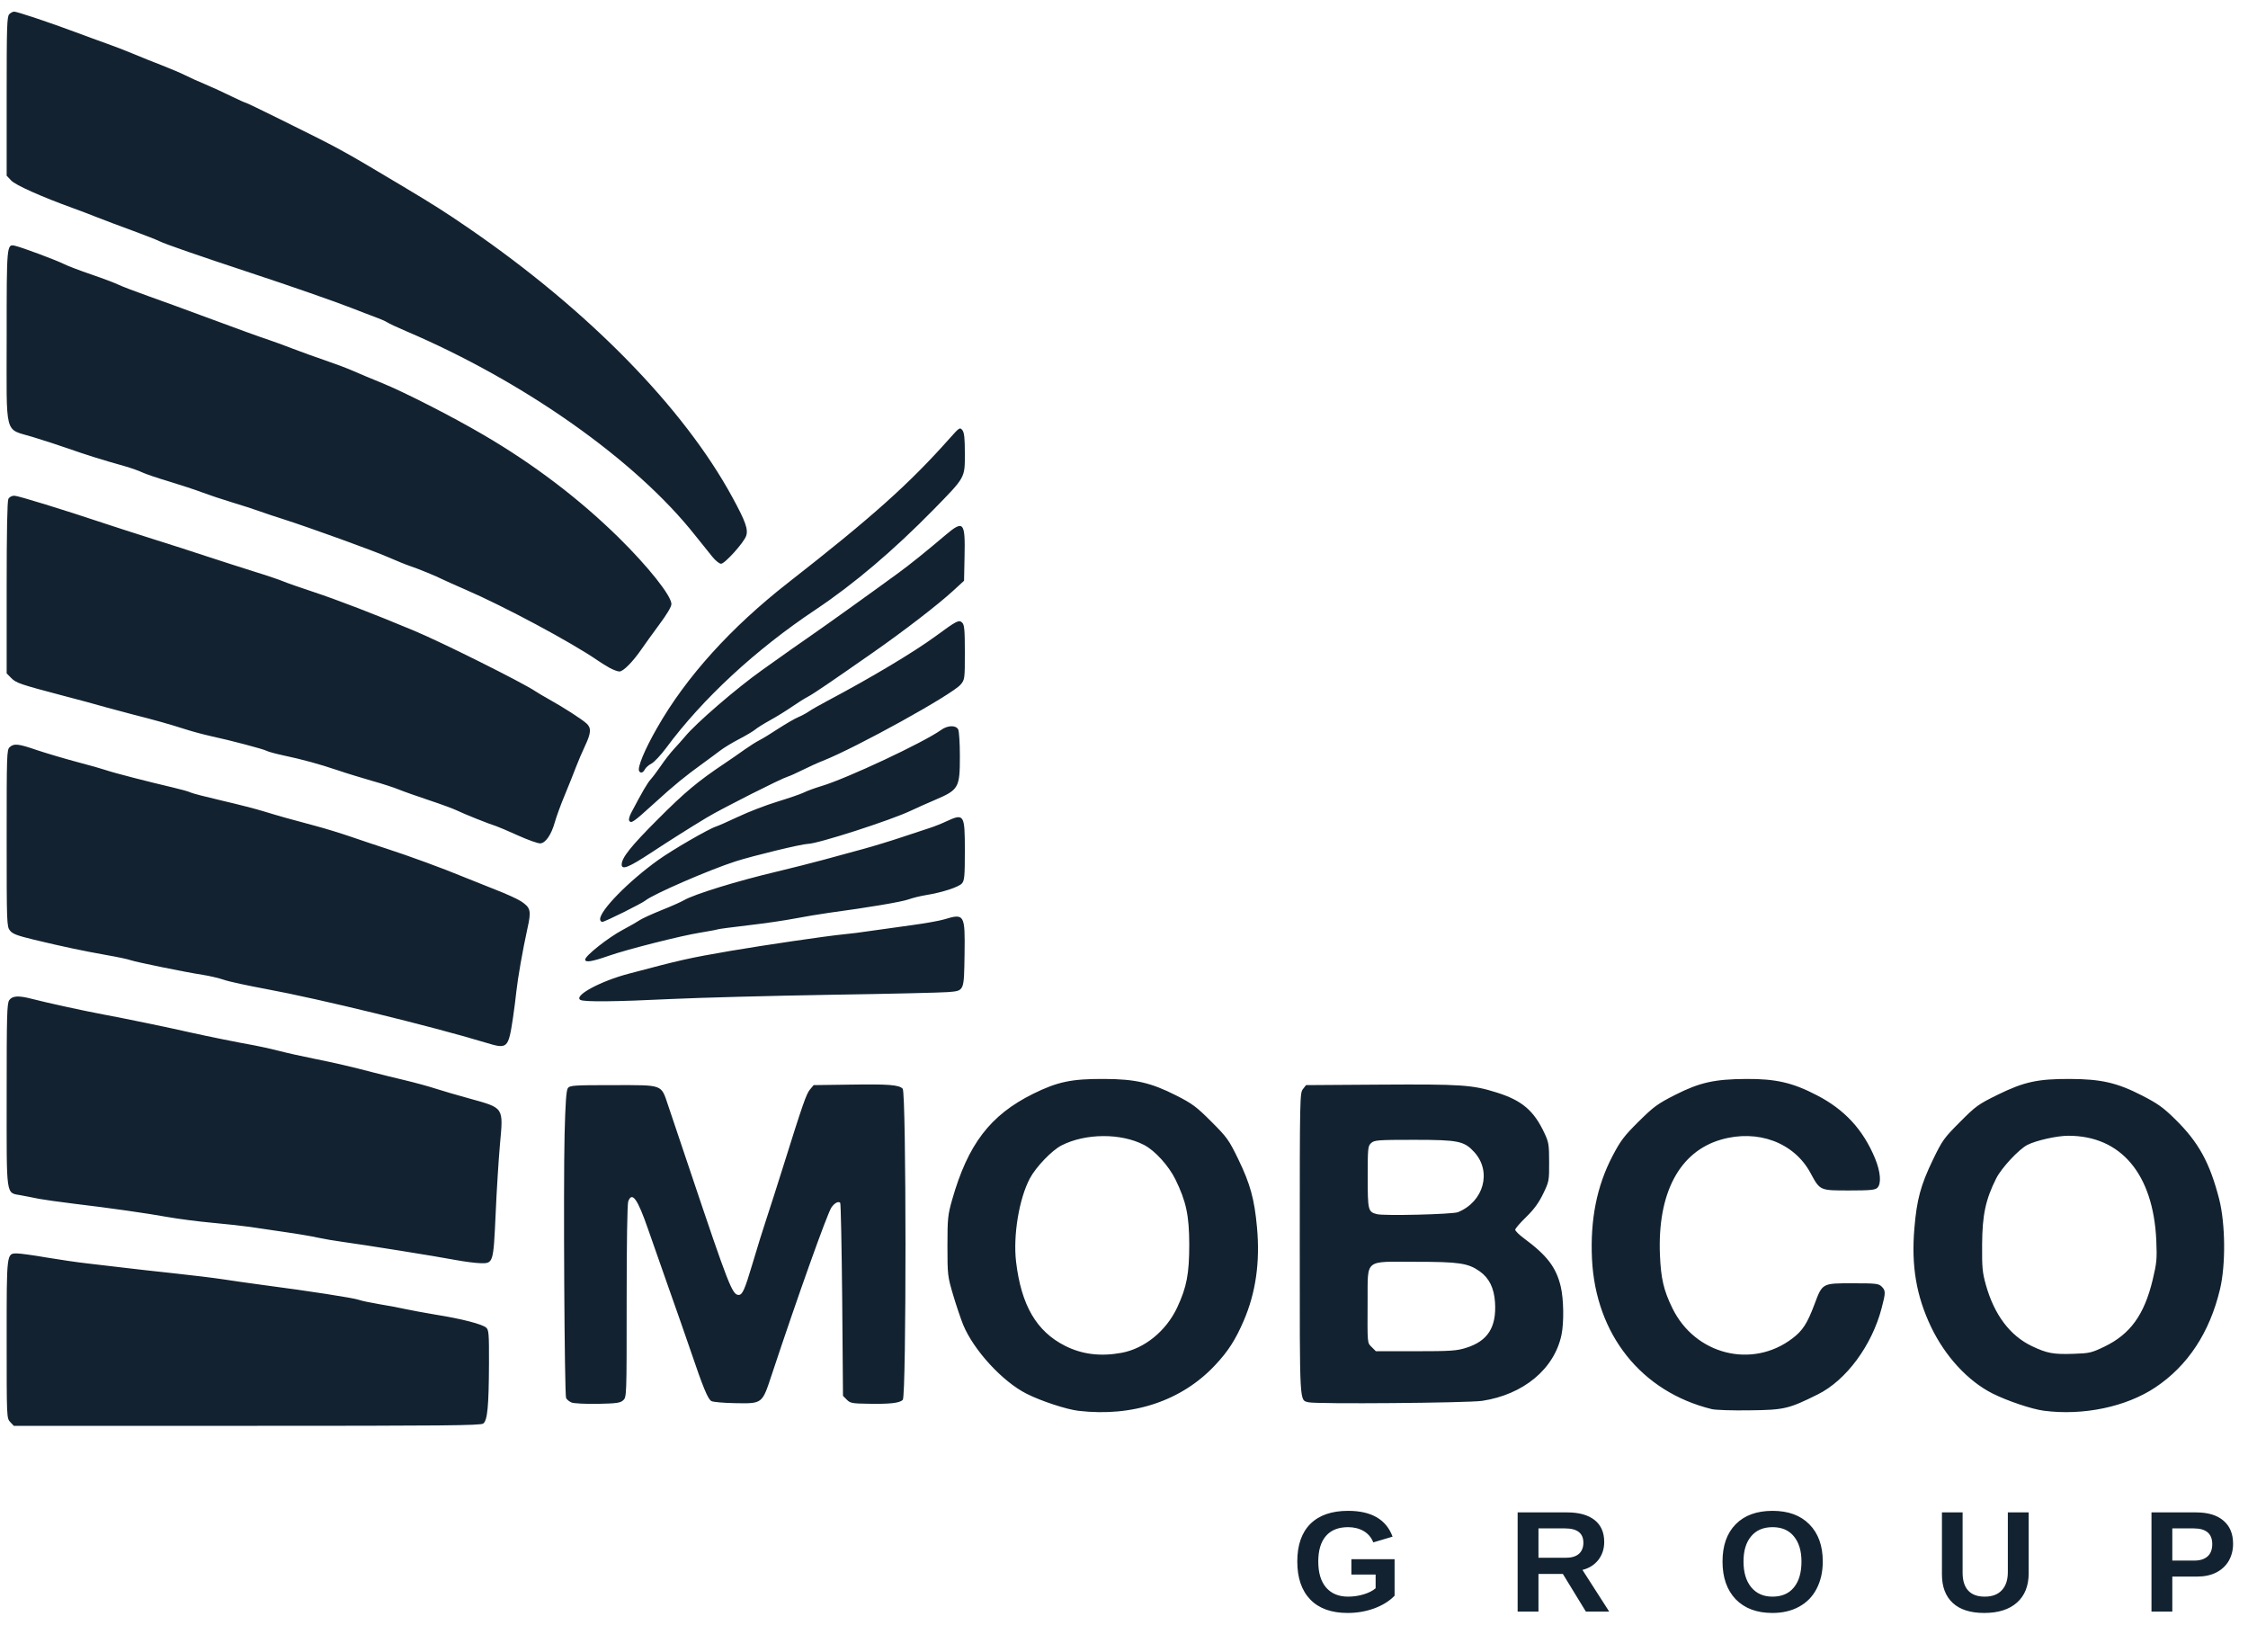
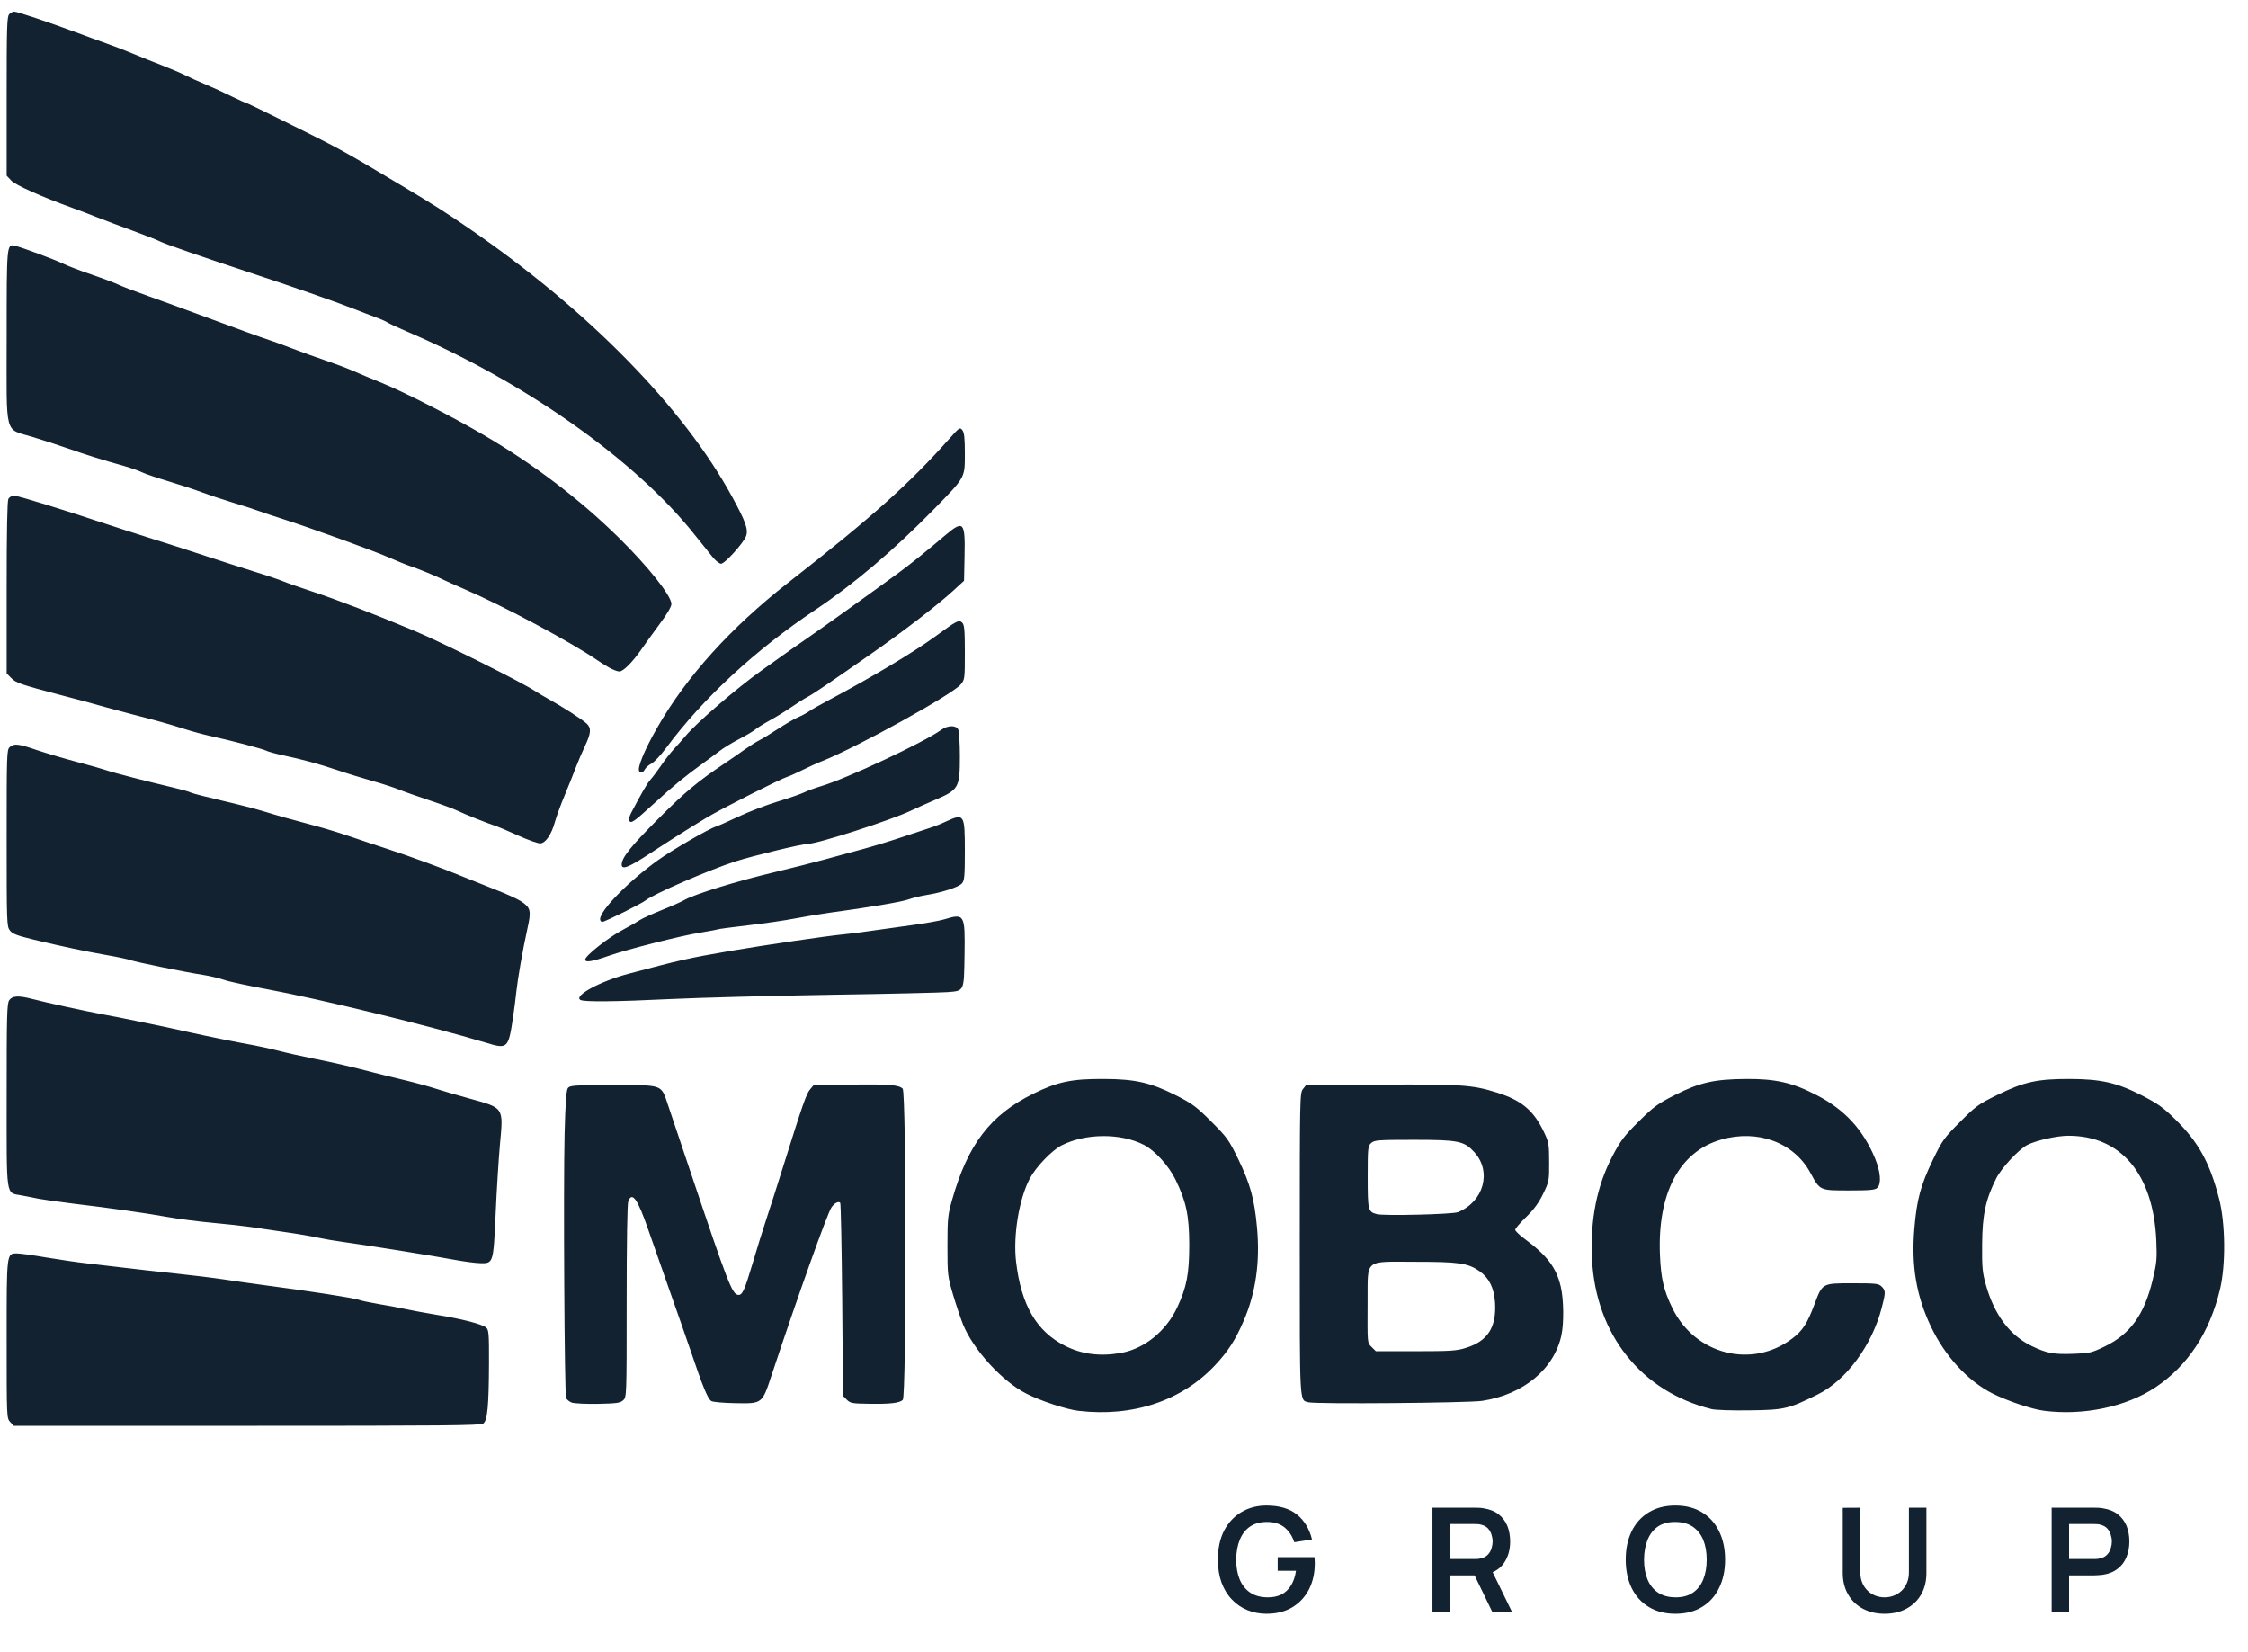
<svg xmlns="http://www.w3.org/2000/svg" viewBox="8 6 226 166" role="img" aria-label="MOBCO Group">
  <path fill="#122230" d="M9.03,148.95C8.67,148.56 8.67,148.54 8.67,140.65C8.67,131.84 8.65,132.00 9.73,132.00C10.03,132.00 11.36,132.18 12.68,132.41C14.00,132.63 15.83,132.90 16.75,133.00C17.67,133.10 19.28,133.29 20.33,133.42C21.39,133.55 23.71,133.81 25.50,134.00C27.29,134.19 29.50,134.46 30.42,134.60C31.33,134.74 33.13,135.00 34.42,135.17C39.09,135.78 43.60,136.48 44.06,136.66C44.32,136.76 45.25,136.95 46.13,137.10C47.01,137.24 48.18,137.46 48.74,137.59C49.29,137.71 50.69,137.97 51.83,138.16C54.41,138.57 56.49,139.11 56.88,139.46C57.14,139.69 57.17,140.08 57.16,143.07C57.14,147.35 57.01,148.79 56.58,149.10C56.32,149.30 52.52,149.33 32.83,149.33L9.39,149.33L9.03,148.95ZM116.42,147.82C115.22,147.68 112.63,146.83 111.20,146.10C108.78,144.88 105.89,141.73 104.83,139.17C104.59,138.57 104.13,137.22 103.82,136.17C103.27,134.30 103.25,134.17 103.25,131.25C103.25,128.47 103.29,128.13 103.72,126.61C105.31,121.02 107.55,118.09 111.87,115.95C114.32,114.74 115.75,114.44 119.00,114.46C122.14,114.47 123.69,114.83 126.23,116.11C127.88,116.95 128.27,117.24 129.78,118.75C131.37,120.34 131.54,120.58 132.49,122.53C133.69,125.01 134.11,126.53 134.37,129.37C134.69,132.87 134.25,135.97 133.02,138.80C132.21,140.68 131.46,141.85 130.17,143.22C126.81,146.82 121.89,148.46 116.42,147.82ZM213.47,147.81C212.28,147.66 209.79,146.82 208.32,146.08C205.83,144.82 203.55,142.34 202.13,139.37C200.65,136.26 200.14,133.25 200.46,129.48C200.70,126.59 201.09,125.14 202.32,122.59C203.27,120.63 203.43,120.40 205.04,118.79C206.64,117.18 206.88,117.01 208.83,116.05C211.48,114.75 212.85,114.45 216.08,114.46C219.22,114.47 220.82,114.83 223.34,116.12C224.91,116.93 225.46,117.31 226.67,118.50C229.03,120.82 230.15,122.85 231.10,126.53C231.73,129.01 231.77,133.12 231.19,135.58C230.15,139.95 227.96,143.28 224.68,145.47C221.75,147.42 217.44,148.33 213.47,147.81ZM180.09,147.65C173.02,145.91 168.43,140.17 168.05,132.58C167.86,128.61 168.53,125.23 170.11,122.21C170.93,120.65 171.27,120.20 172.74,118.74C174.27,117.23 174.64,116.96 176.43,116.05C178.88,114.81 180.37,114.48 183.55,114.46C186.53,114.44 188.22,114.83 190.66,116.10C193.45,117.54 195.30,119.55 196.50,122.43C197.06,123.79 197.16,124.98 196.74,125.40C196.52,125.62 196.02,125.67 193.92,125.67C190.93,125.67 190.98,125.69 190.02,123.92C188.37,120.85 184.71,119.49 181.02,120.56C176.83,121.77 174.62,125.95 174.88,132.16C174.98,134.54 175.26,135.72 176.13,137.50C178.41,142.18 184.15,143.63 188.20,140.54C189.23,139.76 189.69,139.04 190.41,137.13C191.22,134.97 191.17,135.00 194.27,135.00C196.61,135.00 196.86,135.03 197.17,135.33C197.58,135.74 197.58,135.93 197.17,137.49C196.19,141.25 193.61,144.75 190.75,146.17C187.81,147.63 187.38,147.73 183.92,147.77C182.17,147.80 180.45,147.74 180.09,147.65ZM65.47,146.99C65.23,146.89 64.98,146.69 64.91,146.53C64.75,146.14 64.63,125.40 64.76,120.05C64.84,116.86 64.93,115.60 65.09,115.38C65.29,115.11 65.67,115.08 69.65,115.08C74.74,115.08 74.44,114.97 75.17,117.12C75.41,117.83 76.41,120.82 77.40,123.75C81.25,135.21 81.62,136.17 82.26,136.17C82.64,136.17 82.87,135.66 83.67,132.97C84.11,131.47 84.74,129.46 85.06,128.50C85.38,127.54 86.14,125.17 86.74,123.25C88.70,116.99 89.07,115.93 89.44,115.51L89.80,115.08L93.44,115.03C97.37,114.97 98.36,115.05 98.75,115.44C99.12,115.81 99.13,146.34 98.76,146.72C98.44,147.04 97.47,147.15 95.30,147.11C93.68,147.09 93.47,147.05 93.13,146.70L92.75,146.32L92.67,136.68C92.62,131.37 92.53,126.97 92.47,126.91C92.28,126.72 91.88,126.94 91.58,127.39C91.14,128.07 88.21,136.28 85.58,144.21C84.61,147.14 84.67,147.10 81.88,147.05C80.76,147.03 79.69,146.94 79.52,146.84C79.17,146.66 78.68,145.47 77.42,141.75C76.98,140.47 75.95,137.50 75.12,135.17C74.30,132.83 73.42,130.32 73.16,129.58C72.10,126.52 71.55,125.74 71.16,126.76C71.06,127.02 71.00,130.96 71.00,136.82C71.00,146.35 71.00,146.45 70.65,146.76C70.36,147.03 69.99,147.08 68.11,147.12C66.89,147.14 65.72,147.08 65.47,146.99ZM139.54,146.96C138.63,146.72 138.67,147.42 138.67,131.07C138.67,116.35 138.68,115.86 138.99,115.48L139.30,115.08L146.78,115.03C154.90,114.98 156.01,115.05 158.46,115.82C161.02,116.62 162.22,117.65 163.28,119.93C163.70,120.82 163.74,121.10 163.74,122.83C163.75,124.70 163.73,124.78 163.14,126.00C162.71,126.89 162.23,127.56 161.44,128.33C160.83,128.92 160.33,129.50 160.33,129.62C160.33,129.73 160.71,130.11 161.18,130.46C163.54,132.20 164.45,133.40 164.91,135.34C165.21,136.61 165.24,138.96 164.98,140.20C164.25,143.63 161.15,146.19 157.00,146.82C155.58,147.03 140.26,147.16 139.54,146.96ZM120.76,141.99C123.07,141.56 125.23,139.80 126.34,137.45C127.31,135.38 127.56,134.04 127.56,131.08C127.55,128.17 127.25,126.77 126.17,124.56C125.49,123.18 124.10,121.65 123.01,121.09C120.68,119.89 117.14,119.91 114.72,121.14C113.75,121.64 112.16,123.29 111.54,124.45C110.45,126.50 109.84,130.19 110.15,132.84C110.67,137.21 112.20,139.83 115.06,141.28C116.78,142.15 118.62,142.38 120.76,141.99ZM219.56,141.37C222.16,140.12 223.57,138.18 224.42,134.64C224.83,132.92 224.86,132.56 224.78,130.67C224.47,124.02 221.23,120.17 215.94,120.17C214.79,120.17 212.71,120.64 211.82,121.09C210.96,121.53 209.22,123.40 208.69,124.45C207.62,126.58 207.29,128.12 207.27,131.08C207.25,133.42 207.30,133.93 207.65,135.17C208.49,138.16 210.07,140.27 212.28,141.32C213.79,142.04 214.43,142.16 216.46,142.09C218.06,142.04 218.27,141.99 219.56,141.37ZM155.36,141.50C157.57,140.82 158.46,139.43 158.30,136.91C158.20,135.46 157.71,134.47 156.75,133.79C155.58,132.97 154.66,132.84 150.30,132.84C145.09,132.83 145.52,132.49 145.49,136.75C145.47,141.19 145.45,140.96 145.91,141.42L146.32,141.83L150.31,141.83C153.81,141.83 154.43,141.79 155.36,141.50ZM53.75,132.65C52.05,132.32 44.60,131.13 42.33,130.82C41.65,130.73 40.59,130.55 39.99,130.42C39.38,130.28 37.85,130.02 36.57,129.84C35.29,129.66 33.74,129.43 33.11,129.33C32.48,129.24 30.80,129.05 29.36,128.92C27.93,128.79 25.93,128.53 24.92,128.35C22.75,127.96 19.11,127.44 15.42,127.00C13.96,126.82 12.39,126.60 11.92,126.51C11.46,126.41 10.65,126.26 10.13,126.16C8.56,125.86 8.67,126.58 8.67,116.08C8.67,108.05 8.70,106.86 8.93,106.54C9.24,106.10 9.85,106.06 11.17,106.40C12.74,106.81 16.57,107.64 18.45,107.99C20.30,108.33 24.83,109.26 27.33,109.83C28.95,110.19 31.85,110.78 33.60,111.09C34.25,111.21 35.37,111.46 36.10,111.65C36.82,111.84 38.35,112.18 39.50,112.41C41.65,112.84 43.32,113.23 45.50,113.80C46.19,113.98 47.61,114.33 48.67,114.58C49.72,114.83 51.11,115.21 51.75,115.42C52.39,115.63 53.93,116.08 55.17,116.42C58.70,117.40 58.61,117.26 58.26,121.06C58.13,122.54 57.93,125.66 57.83,128.00C57.60,133.00 57.60,133.01 56.29,132.98C55.81,132.97 54.67,132.82 53.75,132.65ZM154.58,127.85C157.17,126.79 157.99,123.78 156.23,121.83C155.20,120.70 154.65,120.58 150.14,120.58C146.50,120.58 146.18,120.61 145.85,120.90C145.52,121.20 145.50,121.38 145.50,124.33C145.50,127.68 145.54,127.82 146.42,128.05C147.10,128.24 154.07,128.07 154.58,127.85ZM56.83,110.81C51.26,109.13 40.16,106.42 34.75,105.42C32.92,105.08 31.00,104.67 30.50,104.49C30.00,104.32 29.06,104.10 28.42,104.00C26.69,103.74 21.61,102.70 21.13,102.52C20.90,102.43 19.82,102.20 18.73,102.01C16.42,101.60 14.41,101.18 11.45,100.47C9.72,100.05 9.26,99.88 9.00,99.54C8.68,99.14 8.67,98.83 8.67,90.25C8.67,81.87 8.68,81.37 8.97,81.11C9.41,80.71 9.84,80.76 11.73,81.41C12.66,81.72 14.45,82.25 15.72,82.59C16.99,82.92 18.32,83.30 18.69,83.43C19.40,83.68 22.94,84.59 25.38,85.16C26.19,85.35 26.99,85.57 27.15,85.66C27.32,85.75 28.76,86.12 30.35,86.49C31.95,86.86 33.85,87.35 34.58,87.58C36.02,88.02 36.96,88.29 39.67,89.01C40.63,89.26 42.28,89.77 43.33,90.13C44.39,90.50 46.00,91.03 46.92,91.33C49.03,92.01 52.66,93.34 54.50,94.11C55.28,94.43 56.78,95.03 57.83,95.44C58.89,95.85 60.03,96.37 60.38,96.60C61.35,97.24 61.43,97.54 61.02,99.36C60.55,101.49 60.05,104.36 59.91,105.67C59.85,106.26 59.70,107.46 59.57,108.33C59.10,111.42 59.03,111.48 56.83,110.81ZM66.34,106.51C65.67,106.09 68.34,104.64 71.17,103.89C76.49,102.48 77.18,102.32 81.42,101.59C84.89,101.00 91.00,100.10 92.83,99.92C93.43,99.87 94.67,99.71 95.58,99.57C96.50,99.44 98.34,99.18 99.67,99.00C101.00,98.82 102.46,98.56 102.92,98.42C104.97,97.80 105.03,97.90 104.97,101.95C104.91,105.70 104.96,105.59 103.28,105.73C102.71,105.78 97.38,105.91 91.42,106.00C85.46,106.10 78.33,106.29 75.58,106.42C69.84,106.70 66.69,106.73 66.34,106.51ZM66.83,102.46C66.83,102.08 69.14,100.25 70.61,99.47C71.33,99.09 72.11,98.64 72.34,98.48C72.58,98.32 73.55,97.88 74.51,97.49C75.47,97.11 76.48,96.66 76.75,96.50C77.79,95.89 82.07,94.57 86.17,93.60C87.59,93.26 89.69,92.73 90.83,92.42C91.98,92.11 93.78,91.62 94.83,91.33C95.89,91.04 97.65,90.50 98.75,90.13C99.85,89.76 101.09,89.35 101.50,89.22C101.91,89.09 102.65,88.80 103.13,88.57C104.93,87.74 105.00,87.85 105.00,91.51C105.00,94.08 104.96,94.51 104.71,94.80C104.40,95.17 102.71,95.72 101.08,95.98C100.53,96.07 99.75,96.26 99.34,96.41C98.65,96.66 95.34,97.22 91.33,97.76C90.37,97.90 88.83,98.15 87.92,98.33C87.00,98.51 84.90,98.82 83.25,99.01C81.60,99.20 80.21,99.39 80.16,99.42C80.11,99.45 79.32,99.60 78.41,99.75C76.50,100.05 70.98,101.45 69.17,102.09C67.51,102.67 66.83,102.78 66.83,102.46ZM68.33,98.40C68.33,97.51 71.19,94.59 74.16,92.46C75.58,91.44 79.24,89.32 80.00,89.08C80.22,89.01 81.22,88.57 82.24,88.09C83.25,87.61 85.02,86.93 86.17,86.58C87.31,86.23 88.51,85.82 88.83,85.66C89.15,85.50 89.94,85.21 90.58,85.02C93.13,84.26 100.83,80.65 102.61,79.38C103.27,78.90 104.09,78.88 104.33,79.32C104.42,79.50 104.50,80.69 104.50,82.00C104.50,85.20 104.39,85.39 102.00,86.41C101.22,86.74 100.13,87.23 99.58,87.49C97.57,88.45 90.19,90.83 89.21,90.83C88.60,90.84 83.72,92.02 81.94,92.59C79.27,93.45 73.64,95.90 72.89,96.52C72.53,96.82 68.80,98.67 68.56,98.67C68.43,98.67 68.33,98.55 68.33,98.40ZM70.50,92.91C70.50,92.22 71.44,91.05 74.14,88.35C76.86,85.62 78.17,84.53 80.88,82.72C81.45,82.34 82.33,81.73 82.83,81.37C83.34,81.01 84.01,80.58 84.33,80.42C84.65,80.26 85.52,79.73 86.26,79.24C87.00,78.76 87.88,78.25 88.23,78.10C88.57,77.96 89.05,77.70 89.30,77.53C89.55,77.35 90.39,76.87 91.17,76.46C95.62,74.10 99.83,71.58 102.05,69.96C104.22,68.37 104.41,68.27 104.74,68.60C104.95,68.81 105.00,69.33 105.00,71.58C105.00,74.25 104.99,74.32 104.58,74.81C103.73,75.82 94.11,81.14 90.70,82.49C90.23,82.67 89.33,83.08 88.71,83.39C88.09,83.70 87.40,84.01 87.17,84.08C86.52,84.27 80.58,87.27 79.08,88.17C77.46,89.14 75.11,90.63 73.41,91.75C71.22,93.19 70.50,93.48 70.50,92.91ZM60.09,89.99C59.09,89.54 58.11,89.12 57.92,89.06C57.25,88.86 54.57,87.79 54.00,87.50C53.68,87.34 52.40,86.86 51.16,86.45C49.93,86.04 48.54,85.55 48.08,85.36C47.62,85.17 46.43,84.78 45.42,84.50C44.41,84.21 42.83,83.73 41.92,83.42C40.08,82.80 38.44,82.35 36.42,81.92C35.68,81.76 34.95,81.56 34.79,81.47C34.45,81.29 31.16,80.42 29.25,80.01C28.52,79.85 27.32,79.53 26.58,79.29C25.09,78.81 23.41,78.34 21.42,77.84C20.68,77.65 19.41,77.31 18.58,77.08C17.76,76.84 15.85,76.32 14.33,75.93C10.01,74.79 9.63,74.66 9.13,74.16L8.67,73.69L8.67,65.09C8.67,59.47 8.73,56.37 8.84,56.16C8.94,55.96 9.19,55.83 9.44,55.83C9.82,55.83 14.41,57.25 18.67,58.67C19.45,58.93 21.55,59.61 23.33,60.17C25.12,60.73 27.60,61.53 28.83,61.94C30.07,62.35 32.17,63.02 33.50,63.44C34.83,63.85 36.18,64.31 36.50,64.45C36.82,64.59 38.17,65.06 39.50,65.50C41.94,66.31 45.61,67.72 49.58,69.38C52.40,70.55 60.56,74.63 61.83,75.49C62.06,75.65 62.70,76.02 63.25,76.33C64.57,77.06 66.49,78.29 66.96,78.72C67.46,79.17 67.43,79.68 66.82,80.97C66.54,81.57 66.13,82.51 65.92,83.07C65.71,83.63 65.20,84.91 64.78,85.92C64.36,86.92 63.91,88.17 63.77,88.68C63.43,89.90 62.85,90.74 62.33,90.78C62.10,90.80 61.09,90.44 60.09,89.99ZM71.25,88.49C71.19,88.40 71.28,88.04 71.46,87.70C72.57,85.59 73.09,84.70 73.43,84.33C73.64,84.10 74.09,83.49 74.45,82.97C74.80,82.45 75.38,81.70 75.75,81.30C76.12,80.91 76.62,80.33 76.88,80.03C77.96,78.71 82.02,75.21 84.56,73.40C87.44,71.35 88.01,70.94 89.42,69.97C90.89,68.96 96.09,65.23 98.34,63.58C99.53,62.71 101.14,61.41 103.05,59.79C104.87,58.25 105.05,58.45 104.97,61.95L104.92,64.38L103.83,65.38C102.31,66.78 98.82,69.47 95.60,71.71C91.43,74.62 89.86,75.69 89.25,76.02C88.88,76.21 88.13,76.69 87.58,77.07C87.03,77.45 86.06,78.05 85.42,78.40C84.77,78.76 84.10,79.18 83.92,79.34C83.73,79.50 83.01,79.93 82.30,80.30C81.60,80.66 80.74,81.19 80.39,81.46C80.04,81.73 79.29,82.28 78.74,82.68C76.82,84.07 75.78,84.92 73.73,86.79C71.67,88.66 71.45,88.82 71.25,88.49ZM72.26,83.52C72.05,83.18 72.80,81.37 74.06,79.17C76.97,74.06 81.47,69.08 87.23,64.58C95.64,58.01 99.39,54.66 103.46,50.08C104.45,48.97 104.50,48.93 104.75,49.24C104.94,49.49 105.00,50.03 105.00,51.57C105.00,54.07 105.08,53.92 101.87,57.21C97.85,61.31 93.85,64.71 90.00,67.28C83.94,71.32 78.63,76.24 74.96,81.20C74.43,81.91 73.78,82.60 73.51,82.75C73.23,82.89 72.93,83.15 72.83,83.34C72.65,83.68 72.41,83.76 72.26,83.52ZM69.24,73.11C68.86,72.89 68.34,72.57 68.07,72.38C65.46,70.58 58.63,66.92 54.75,65.25C53.83,64.85 52.86,64.42 52.58,64.28C51.85,63.91 50.01,63.16 49.25,62.91C48.88,62.79 47.87,62.38 47.00,62.00C45.53,61.35 39.11,59.03 36.42,58.17C35.77,57.97 34.76,57.63 34.17,57.42C33.57,57.20 32.30,56.79 31.33,56.50C30.37,56.21 29.02,55.76 28.33,55.50C27.65,55.24 26.15,54.75 25.00,54.40C23.85,54.06 22.65,53.65 22.33,53.50C22.01,53.34 21.19,53.05 20.50,52.85C18.31,52.24 16.63,51.71 14.92,51.11C14.00,50.79 12.37,50.25 11.30,49.93C8.38,49.03 8.67,50.12 8.67,39.84C8.67,30.54 8.67,30.51 9.52,30.71C10.22,30.87 13.64,32.15 14.36,32.51C14.73,32.70 16.02,33.20 17.21,33.60C18.40,34.01 19.61,34.47 19.89,34.61C20.18,34.76 21.54,35.28 22.92,35.77C24.29,36.26 26.62,37.10 28.08,37.65C31.96,39.09 34.31,39.94 35.17,40.22C35.58,40.35 36.60,40.73 37.43,41.05C38.26,41.37 39.76,41.91 40.76,42.25C41.75,42.59 42.98,43.05 43.49,43.28C44.00,43.51 45.32,44.06 46.42,44.51C48.62,45.40 53.47,47.88 56.58,49.70C61.65,52.66 66.24,56.15 70.18,60.02C73.16,62.95 75.50,65.89 75.50,66.72C75.50,66.99 75.05,67.75 74.28,68.78C73.62,69.68 72.81,70.79 72.50,71.25C71.61,72.54 70.66,73.50 70.27,73.50C70.08,73.50 69.61,73.32 69.24,73.11ZM79.61,61.96C79.29,61.57 78.50,60.58 77.85,59.77C71.89,52.25 60.71,44.36 48.83,39.29C47.96,38.92 47.10,38.52 46.91,38.39C46.72,38.27 46.16,38.03 45.66,37.85C45.16,37.67 44.15,37.28 43.42,36.99C41.88,36.38 37.15,34.73 33.17,33.42C28.08,31.74 24.59,30.53 24.06,30.26C23.77,30.11 22.53,29.63 21.31,29.18C20.08,28.73 18.48,28.13 17.75,27.84C17.02,27.55 15.93,27.13 15.33,26.92C12.18,25.78 9.56,24.61 9.13,24.15L8.67,23.66L8.67,15.68C8.67,8.64 8.70,7.66 8.93,7.43C9.07,7.28 9.30,7.17 9.43,7.17C9.72,7.17 12.92,8.24 15.42,9.17C16.43,9.55 17.89,10.08 18.67,10.36C19.45,10.63 20.68,11.11 21.42,11.42C22.15,11.73 23.45,12.25 24.31,12.58C25.17,12.92 26.22,13.36 26.65,13.58C27.07,13.79 27.98,14.21 28.67,14.49C29.35,14.78 30.52,15.31 31.26,15.68C31.99,16.04 32.65,16.33 32.71,16.33C32.77,16.33 34.30,17.07 36.12,17.97C42.32,21.04 42.13,20.93 48.50,24.73C51.69,26.64 52.76,27.32 55.15,28.96C67.15,37.20 76.73,46.98 81.63,55.99C82.96,58.43 83.24,59.22 83.01,59.88C82.77,60.56 80.87,62.67 80.49,62.67C80.32,62.67 79.92,62.35 79.61,61.96Z" />
-   <text x="233" y="168" text-anchor="end" font-family="Manrope,Arial,Helvetica,sans-serif" font-weight="700" font-size="14.5" letter-spacing="10.5" fill="#122230">GROUP</text>
+   <path fill="#122230" d="M135.32 168.22Q134.31 168.22 133.42 167.86Q132.53 167.5 131.86 166.8Q131.19 166.11 130.81 165.1Q130.44 164.08 130.44 162.78Q130.44 161.07 131.07 159.85Q131.71 158.64 132.82 157.99Q133.93 157.34 135.32 157.34Q137.25 157.34 138.38 158.24Q139.5 159.14 139.9 160.75L138.12 161.03Q137.82 160.11 137.15 159.55Q136.47 159 135.43 158.99Q134.38 158.98 133.68 159.45Q132.99 159.92 132.64 160.78Q132.29 161.64 132.28 162.78Q132.28 163.92 132.63 164.77Q132.98 165.61 133.68 166.09Q134.38 166.56 135.43 166.57Q136.22 166.58 136.81 166.29Q137.41 165.99 137.78 165.39Q138.16 164.79 138.29 163.9H136.45V162.53H140.15Q140.17 162.64 140.17 162.86Q140.18 163.09 140.18 163.14Q140.18 164.62 139.6 165.76Q139.01 166.91 137.92 167.57Q136.84 168.22 135.32 168.22ZM152.01 168V157.56H156.33Q156.48 157.56 156.72 157.57Q156.96 157.58 157.16 157.62Q158.07 157.76 158.66 158.22Q159.25 158.69 159.54 159.39Q159.82 160.1 159.82 160.96Q159.82 162.24 159.18 163.15Q158.53 164.07 157.2 164.29L156.45 164.36H153.76V168ZM158.01 168 155.95 163.75 157.73 163.36 159.99 168ZM153.76 162.72H156.26Q156.4 162.72 156.58 162.71Q156.76 162.69 156.92 162.65Q157.35 162.54 157.6 162.26Q157.85 161.99 157.95 161.64Q158.06 161.29 158.06 160.96Q158.06 160.62 157.95 160.28Q157.85 159.93 157.6 159.65Q157.35 159.38 156.92 159.27Q156.76 159.22 156.58 159.21Q156.4 159.2 156.26 159.2H153.76ZM176.43 168.22Q174.87 168.22 173.75 167.53Q172.63 166.85 172.03 165.62Q171.44 164.4 171.44 162.78Q171.44 161.16 172.03 159.94Q172.63 158.71 173.75 158.03Q174.87 157.34 176.43 157.34Q178 157.34 179.12 158.03Q180.24 158.71 180.83 159.94Q181.43 161.16 181.43 162.78Q181.43 164.4 180.83 165.62Q180.24 166.85 179.12 167.53Q178 168.22 176.43 168.22ZM176.43 166.57Q177.48 166.58 178.18 166.11Q178.88 165.64 179.23 164.78Q179.58 163.92 179.58 162.78Q179.58 161.64 179.23 160.79Q178.88 159.95 178.18 159.47Q177.48 159 176.43 158.99Q175.38 158.98 174.68 159.45Q173.99 159.92 173.64 160.78Q173.29 161.64 173.28 162.78Q173.28 163.92 173.63 164.77Q173.98 165.61 174.68 166.09Q175.38 166.56 176.43 166.57ZM197.47 168.22Q196.23 168.22 195.28 167.71Q194.33 167.2 193.8 166.28Q193.26 165.36 193.26 164.12V157.57L195.03 157.56V164.08Q195.03 164.67 195.23 165.13Q195.43 165.59 195.78 165.92Q196.12 166.24 196.56 166.41Q197 166.57 197.47 166.57Q197.96 166.57 198.39 166.4Q198.83 166.23 199.17 165.91Q199.51 165.59 199.71 165.12Q199.91 164.66 199.91 164.08V157.56H201.67V164.12Q201.67 165.36 201.14 166.28Q200.61 167.2 199.66 167.71Q198.71 168.22 197.47 168.22ZM214.26 168V157.56H218.58Q218.73 157.56 218.97 157.57Q219.21 157.58 219.41 157.62Q220.32 157.76 220.91 158.22Q221.5 158.69 221.79 159.39Q222.07 160.1 222.07 160.96Q222.07 161.82 221.78 162.52Q221.5 163.23 220.9 163.69Q220.31 164.16 219.41 164.3Q219.21 164.33 218.97 164.34Q218.72 164.36 218.58 164.36H216.01V168ZM216.01 162.72H218.51Q218.65 162.72 218.83 162.71Q219.01 162.69 219.17 162.65Q219.6 162.54 219.85 162.26Q220.1 161.99 220.2 161.64Q220.31 161.29 220.31 160.96Q220.31 160.62 220.2 160.28Q220.1 159.93 219.85 159.65Q219.6 159.38 219.17 159.27Q219.01 159.22 218.83 159.21Q218.65 159.2 218.51 159.2H216.01Z" />
</svg>
